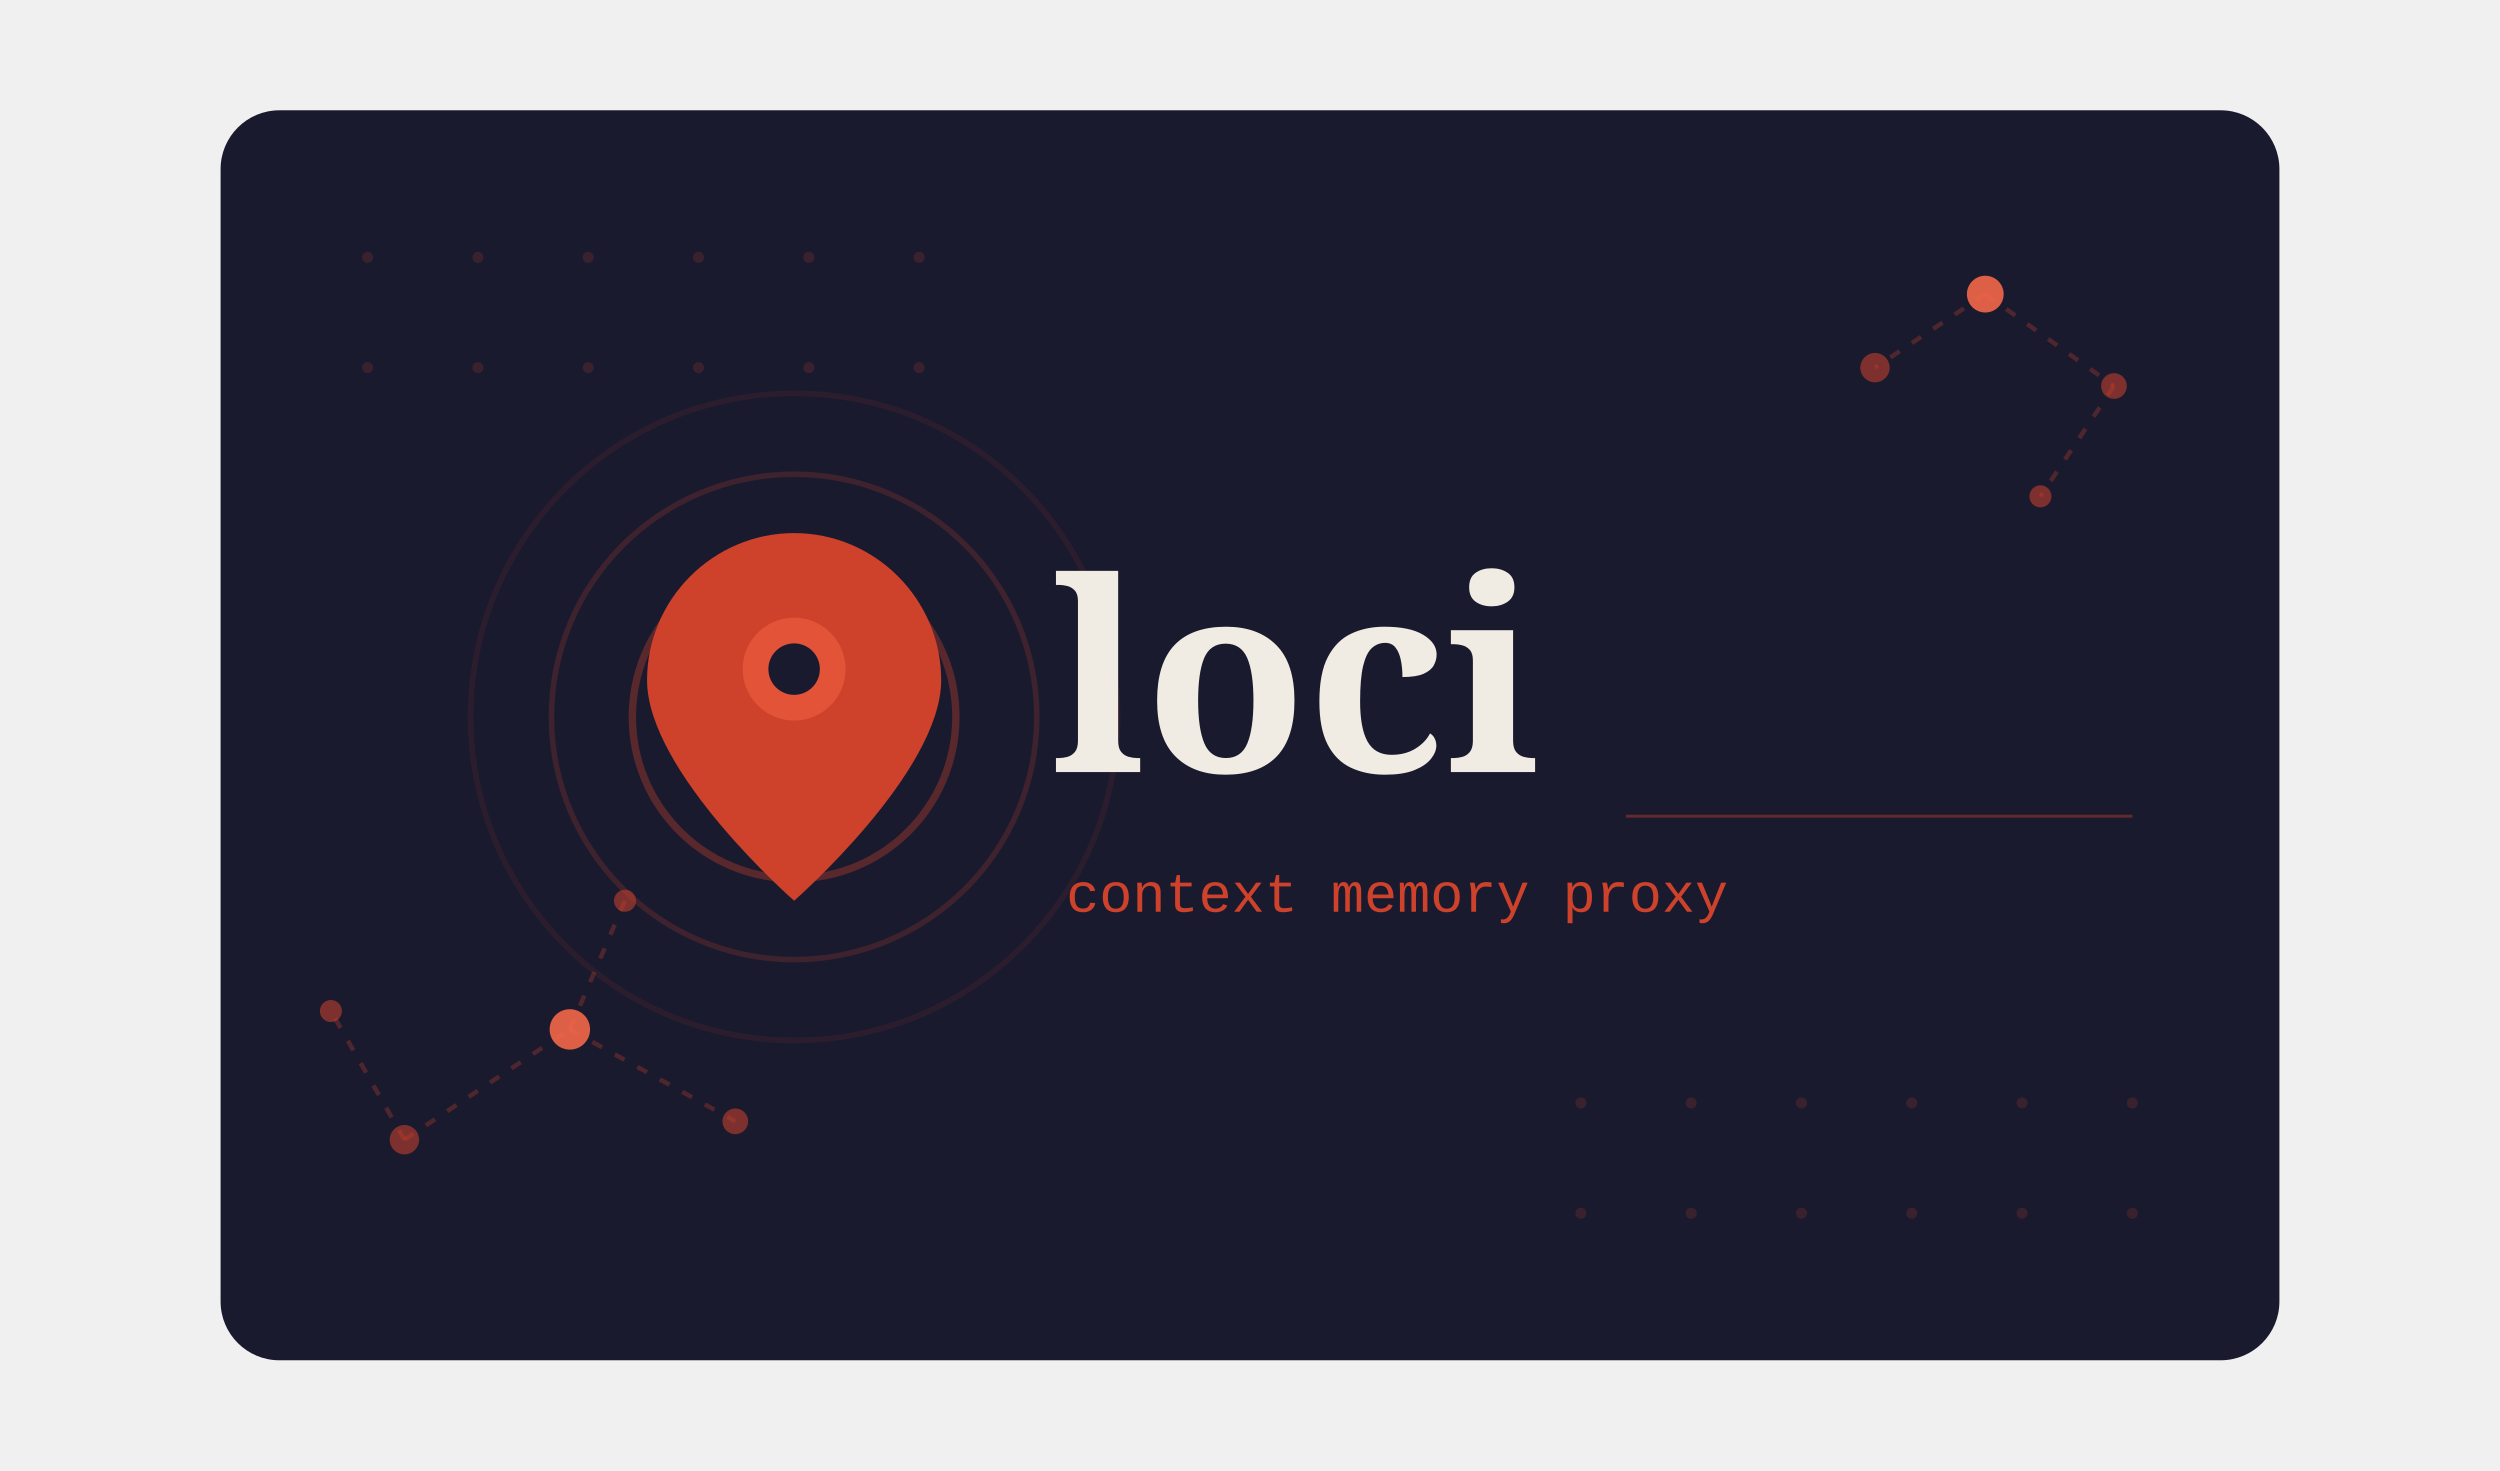
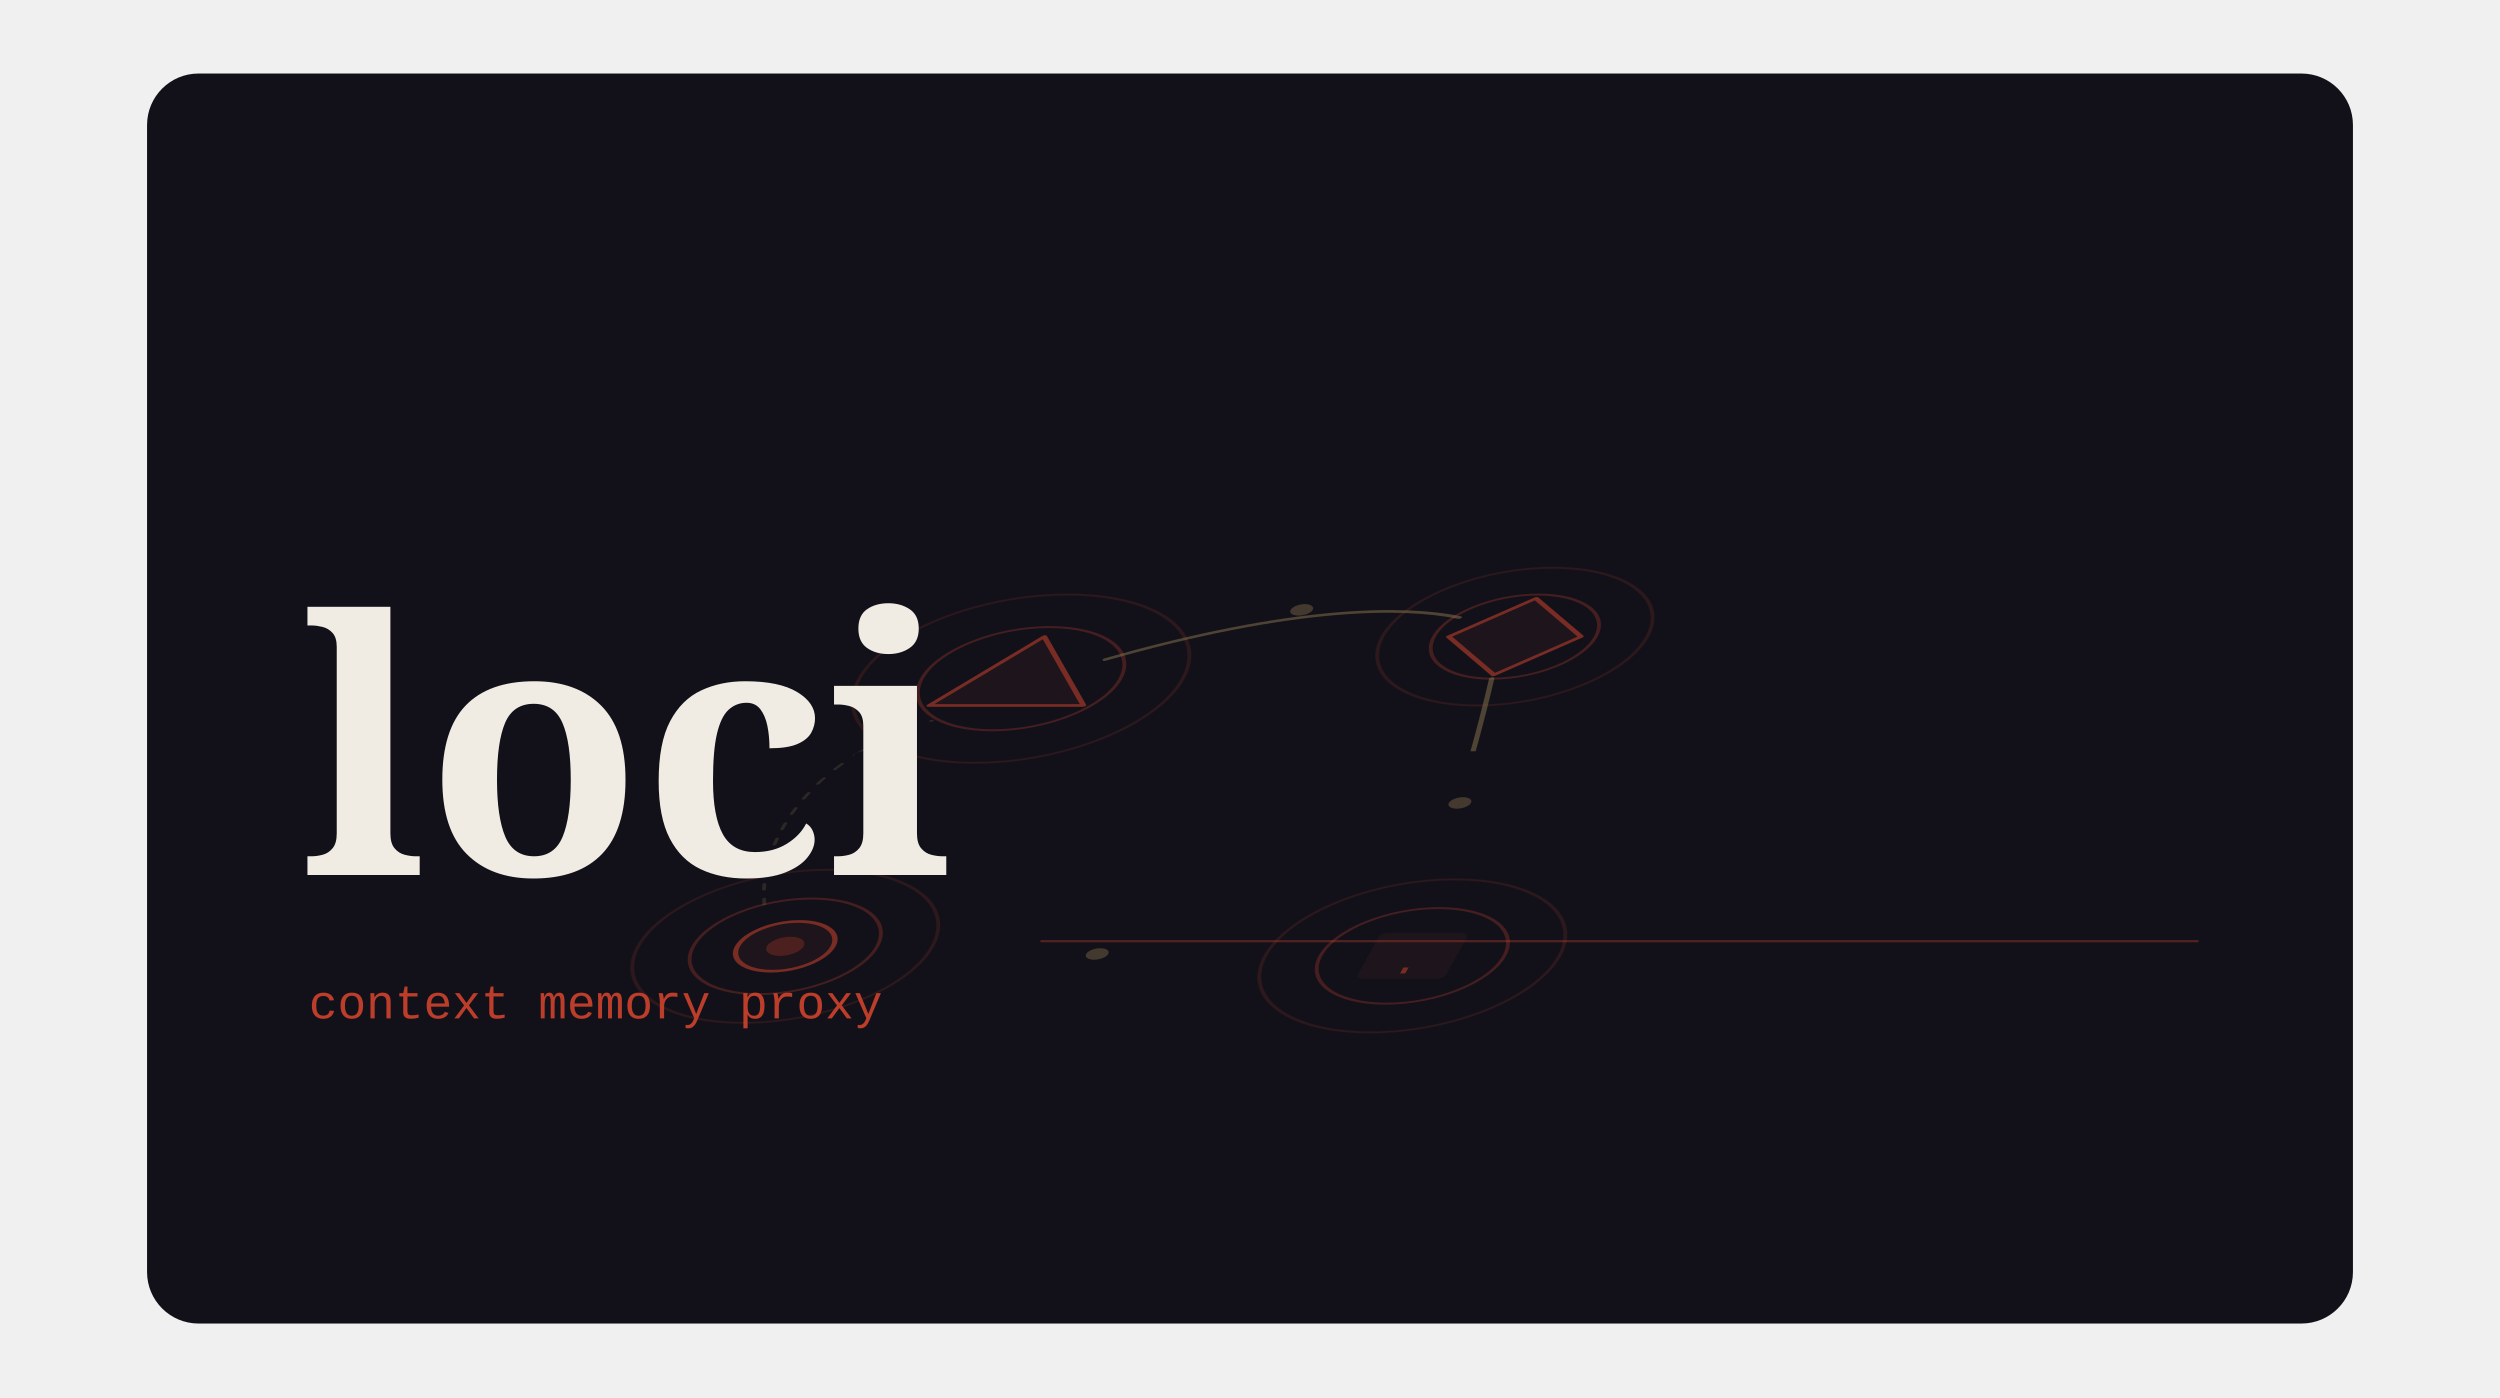
- <svg xmlns="http://www.w3.org/2000/svg" width="100%" viewBox="0 0 680 400">
+ <svg xmlns="http://www.w3.org/2000/svg" width="100%" viewBox="0 0 680 380">
  <defs>
-     <mask id="imagine-text-gaps-8bi15v" maskUnits="userSpaceOnUse">
-       <rect x="0" y="0" width="680" height="400" fill="white" />
-       <rect x="282" y="141.969" width="160.266" height="85.828" fill="black" rx="2" />
-       <rect x="286" y="233.5" width="264.031" height="21.016" fill="black" rx="2" />
+     <mask id="imagine-text-gaps-5broa7" maskUnits="userSpaceOnUse">
+       <rect x="0" y="0" width="680" height="380" fill="white" />
+       <rect x="78" y="147.969" width="205.016" height="113.078" fill="black" rx="2" />
+       <rect x="80" y="264.172" width="259.031" height="18.734" fill="black" rx="2" />
    </mask>
  </defs>
-   <rect x="60" y="30" width="560" height="340" rx="16" style="fill:rgb(26, 26, 46);stroke:none;color:rgb(255, 255, 255);stroke-width:1px;stroke-linecap:butt;stroke-linejoin:miter;opacity:1;font-family:&quot;Anthropic Sans&quot;, -apple-system, BlinkMacSystemFont, &quot;Segoe UI&quot;, sans-serif;font-size:16px;font-weight:400;text-anchor:start;dominant-baseline:auto" />
-   <g style="fill:rgb(206, 66, 43);stroke:none;color:rgb(255, 255, 255);stroke-width:1px;stroke-linecap:butt;stroke-linejoin:miter;opacity:0.18;font-family:&quot;Anthropic Sans&quot;, -apple-system, BlinkMacSystemFont, &quot;Segoe UI&quot;, sans-serif;font-size:16px;font-weight:400;text-anchor:start;dominant-baseline:auto">
-     <circle cx="100" cy="70" r="1.5" style="fill:rgb(206, 66, 43);stroke:none;color:rgb(255, 255, 255);stroke-width:1px;stroke-linecap:butt;stroke-linejoin:miter;opacity:1;font-family:&quot;Anthropic Sans&quot;, -apple-system, BlinkMacSystemFont, &quot;Segoe UI&quot;, sans-serif;font-size:16px;font-weight:400;text-anchor:start;dominant-baseline:auto" />
-     <circle cx="130" cy="70" r="1.5" style="fill:rgb(206, 66, 43);stroke:none;color:rgb(255, 255, 255);stroke-width:1px;stroke-linecap:butt;stroke-linejoin:miter;opacity:1;font-family:&quot;Anthropic Sans&quot;, -apple-system, BlinkMacSystemFont, &quot;Segoe UI&quot;, sans-serif;font-size:16px;font-weight:400;text-anchor:start;dominant-baseline:auto" />
-     <circle cx="160" cy="70" r="1.5" style="fill:rgb(206, 66, 43);stroke:none;color:rgb(255, 255, 255);stroke-width:1px;stroke-linecap:butt;stroke-linejoin:miter;opacity:1;font-family:&quot;Anthropic Sans&quot;, -apple-system, BlinkMacSystemFont, &quot;Segoe UI&quot;, sans-serif;font-size:16px;font-weight:400;text-anchor:start;dominant-baseline:auto" />
-     <circle cx="190" cy="70" r="1.5" style="fill:rgb(206, 66, 43);stroke:none;color:rgb(255, 255, 255);stroke-width:1px;stroke-linecap:butt;stroke-linejoin:miter;opacity:1;font-family:&quot;Anthropic Sans&quot;, -apple-system, BlinkMacSystemFont, &quot;Segoe UI&quot;, sans-serif;font-size:16px;font-weight:400;text-anchor:start;dominant-baseline:auto" />
-     <circle cx="220" cy="70" r="1.5" style="fill:rgb(206, 66, 43);stroke:none;color:rgb(255, 255, 255);stroke-width:1px;stroke-linecap:butt;stroke-linejoin:miter;opacity:1;font-family:&quot;Anthropic Sans&quot;, -apple-system, BlinkMacSystemFont, &quot;Segoe UI&quot;, sans-serif;font-size:16px;font-weight:400;text-anchor:start;dominant-baseline:auto" />
-     <circle cx="250" cy="70" r="1.5" style="fill:rgb(206, 66, 43);stroke:none;color:rgb(255, 255, 255);stroke-width:1px;stroke-linecap:butt;stroke-linejoin:miter;opacity:1;font-family:&quot;Anthropic Sans&quot;, -apple-system, BlinkMacSystemFont, &quot;Segoe UI&quot;, sans-serif;font-size:16px;font-weight:400;text-anchor:start;dominant-baseline:auto" />
-     <circle cx="100" cy="100" r="1.5" style="fill:rgb(206, 66, 43);stroke:none;color:rgb(255, 255, 255);stroke-width:1px;stroke-linecap:butt;stroke-linejoin:miter;opacity:1;font-family:&quot;Anthropic Sans&quot;, -apple-system, BlinkMacSystemFont, &quot;Segoe UI&quot;, sans-serif;font-size:16px;font-weight:400;text-anchor:start;dominant-baseline:auto" />
-     <circle cx="130" cy="100" r="1.5" style="fill:rgb(206, 66, 43);stroke:none;color:rgb(255, 255, 255);stroke-width:1px;stroke-linecap:butt;stroke-linejoin:miter;opacity:1;font-family:&quot;Anthropic Sans&quot;, -apple-system, BlinkMacSystemFont, &quot;Segoe UI&quot;, sans-serif;font-size:16px;font-weight:400;text-anchor:start;dominant-baseline:auto" />
-     <circle cx="160" cy="100" r="1.5" style="fill:rgb(206, 66, 43);stroke:none;color:rgb(255, 255, 255);stroke-width:1px;stroke-linecap:butt;stroke-linejoin:miter;opacity:1;font-family:&quot;Anthropic Sans&quot;, -apple-system, BlinkMacSystemFont, &quot;Segoe UI&quot;, sans-serif;font-size:16px;font-weight:400;text-anchor:start;dominant-baseline:auto" />
-     <circle cx="190" cy="100" r="1.5" style="fill:rgb(206, 66, 43);stroke:none;color:rgb(255, 255, 255);stroke-width:1px;stroke-linecap:butt;stroke-linejoin:miter;opacity:1;font-family:&quot;Anthropic Sans&quot;, -apple-system, BlinkMacSystemFont, &quot;Segoe UI&quot;, sans-serif;font-size:16px;font-weight:400;text-anchor:start;dominant-baseline:auto" />
-     <circle cx="220" cy="100" r="1.5" style="fill:rgb(206, 66, 43);stroke:none;color:rgb(255, 255, 255);stroke-width:1px;stroke-linecap:butt;stroke-linejoin:miter;opacity:1;font-family:&quot;Anthropic Sans&quot;, -apple-system, BlinkMacSystemFont, &quot;Segoe UI&quot;, sans-serif;font-size:16px;font-weight:400;text-anchor:start;dominant-baseline:auto" />
-     <circle cx="250" cy="100" r="1.5" style="fill:rgb(206, 66, 43);stroke:none;color:rgb(255, 255, 255);stroke-width:1px;stroke-linecap:butt;stroke-linejoin:miter;opacity:1;font-family:&quot;Anthropic Sans&quot;, -apple-system, BlinkMacSystemFont, &quot;Segoe UI&quot;, sans-serif;font-size:16px;font-weight:400;text-anchor:start;dominant-baseline:auto" />
-     <circle cx="430" cy="300" r="1.5" style="fill:rgb(206, 66, 43);stroke:none;color:rgb(255, 255, 255);stroke-width:1px;stroke-linecap:butt;stroke-linejoin:miter;opacity:1;font-family:&quot;Anthropic Sans&quot;, -apple-system, BlinkMacSystemFont, &quot;Segoe UI&quot;, sans-serif;font-size:16px;font-weight:400;text-anchor:start;dominant-baseline:auto" />
-     <circle cx="460" cy="300" r="1.5" style="fill:rgb(206, 66, 43);stroke:none;color:rgb(255, 255, 255);stroke-width:1px;stroke-linecap:butt;stroke-linejoin:miter;opacity:1;font-family:&quot;Anthropic Sans&quot;, -apple-system, BlinkMacSystemFont, &quot;Segoe UI&quot;, sans-serif;font-size:16px;font-weight:400;text-anchor:start;dominant-baseline:auto" />
-     <circle cx="490" cy="300" r="1.5" style="fill:rgb(206, 66, 43);stroke:none;color:rgb(255, 255, 255);stroke-width:1px;stroke-linecap:butt;stroke-linejoin:miter;opacity:1;font-family:&quot;Anthropic Sans&quot;, -apple-system, BlinkMacSystemFont, &quot;Segoe UI&quot;, sans-serif;font-size:16px;font-weight:400;text-anchor:start;dominant-baseline:auto" />
-     <circle cx="520" cy="300" r="1.5" style="fill:rgb(206, 66, 43);stroke:none;color:rgb(255, 255, 255);stroke-width:1px;stroke-linecap:butt;stroke-linejoin:miter;opacity:1;font-family:&quot;Anthropic Sans&quot;, -apple-system, BlinkMacSystemFont, &quot;Segoe UI&quot;, sans-serif;font-size:16px;font-weight:400;text-anchor:start;dominant-baseline:auto" />
-     <circle cx="550" cy="300" r="1.5" style="fill:rgb(206, 66, 43);stroke:none;color:rgb(255, 255, 255);stroke-width:1px;stroke-linecap:butt;stroke-linejoin:miter;opacity:1;font-family:&quot;Anthropic Sans&quot;, -apple-system, BlinkMacSystemFont, &quot;Segoe UI&quot;, sans-serif;font-size:16px;font-weight:400;text-anchor:start;dominant-baseline:auto" />
-     <circle cx="580" cy="300" r="1.5" style="fill:rgb(206, 66, 43);stroke:none;color:rgb(255, 255, 255);stroke-width:1px;stroke-linecap:butt;stroke-linejoin:miter;opacity:1;font-family:&quot;Anthropic Sans&quot;, -apple-system, BlinkMacSystemFont, &quot;Segoe UI&quot;, sans-serif;font-size:16px;font-weight:400;text-anchor:start;dominant-baseline:auto" />
-     <circle cx="430" cy="330" r="1.5" style="fill:rgb(206, 66, 43);stroke:none;color:rgb(255, 255, 255);stroke-width:1px;stroke-linecap:butt;stroke-linejoin:miter;opacity:1;font-family:&quot;Anthropic Sans&quot;, -apple-system, BlinkMacSystemFont, &quot;Segoe UI&quot;, sans-serif;font-size:16px;font-weight:400;text-anchor:start;dominant-baseline:auto" />
-     <circle cx="460" cy="330" r="1.5" style="fill:rgb(206, 66, 43);stroke:none;color:rgb(255, 255, 255);stroke-width:1px;stroke-linecap:butt;stroke-linejoin:miter;opacity:1;font-family:&quot;Anthropic Sans&quot;, -apple-system, BlinkMacSystemFont, &quot;Segoe UI&quot;, sans-serif;font-size:16px;font-weight:400;text-anchor:start;dominant-baseline:auto" />
-     <circle cx="490" cy="330" r="1.5" style="fill:rgb(206, 66, 43);stroke:none;color:rgb(255, 255, 255);stroke-width:1px;stroke-linecap:butt;stroke-linejoin:miter;opacity:1;font-family:&quot;Anthropic Sans&quot;, -apple-system, BlinkMacSystemFont, &quot;Segoe UI&quot;, sans-serif;font-size:16px;font-weight:400;text-anchor:start;dominant-baseline:auto" />
-     <circle cx="520" cy="330" r="1.5" style="fill:rgb(206, 66, 43);stroke:none;color:rgb(255, 255, 255);stroke-width:1px;stroke-linecap:butt;stroke-linejoin:miter;opacity:1;font-family:&quot;Anthropic Sans&quot;, -apple-system, BlinkMacSystemFont, &quot;Segoe UI&quot;, sans-serif;font-size:16px;font-weight:400;text-anchor:start;dominant-baseline:auto" />
-     <circle cx="550" cy="330" r="1.5" style="fill:rgb(206, 66, 43);stroke:none;color:rgb(255, 255, 255);stroke-width:1px;stroke-linecap:butt;stroke-linejoin:miter;opacity:1;font-family:&quot;Anthropic Sans&quot;, -apple-system, BlinkMacSystemFont, &quot;Segoe UI&quot;, sans-serif;font-size:16px;font-weight:400;text-anchor:start;dominant-baseline:auto" />
-     <circle cx="580" cy="330" r="1.5" style="fill:rgb(206, 66, 43);stroke:none;color:rgb(255, 255, 255);stroke-width:1px;stroke-linecap:butt;stroke-linejoin:miter;opacity:1;font-family:&quot;Anthropic Sans&quot;, -apple-system, BlinkMacSystemFont, &quot;Segoe UI&quot;, sans-serif;font-size:16px;font-weight:400;text-anchor:start;dominant-baseline:auto" />
+   <rect x="40" y="20" width="600" height="340" rx="14" style="fill:rgb(18, 17, 26);stroke:none;color:rgb(255, 255, 255);stroke-width:1px;stroke-linecap:butt;stroke-linejoin:miter;opacity:1;font-family:&quot;Anthropic Sans&quot;, -apple-system, BlinkMacSystemFont, &quot;Segoe UI&quot;, sans-serif;font-size:16px;font-weight:400;text-anchor:start;dominant-baseline:auto" />
+   <g transform="translate(340,195) scale(1,0.52) skewX(-16) translate(-180,-130)" opacity="0.55" style="fill:rgb(0, 0, 0);stroke:none;color:rgb(255, 255, 255);stroke-width:1px;stroke-linecap:butt;stroke-linejoin:miter;opacity:0.55;font-family:&quot;Anthropic Sans&quot;, -apple-system, BlinkMacSystemFont, &quot;Segoe UI&quot;, sans-serif;font-size:16px;font-weight:400;text-anchor:start;dominant-baseline:auto">
+     <circle cx="112" cy="110" r="44" opacity="0.25" style="fill:none;stroke:rgb(206, 66, 43);color:rgb(255, 255, 255);stroke-width:1px;stroke-linecap:butt;stroke-linejoin:miter;opacity:0.25;font-family:&quot;Anthropic Sans&quot;, -apple-system, BlinkMacSystemFont, &quot;Segoe UI&quot;, sans-serif;font-size:16px;font-weight:400;text-anchor:start;dominant-baseline:auto" />
+     <circle cx="112" cy="110" r="27" opacity="0.5" style="fill:none;stroke:rgb(206, 66, 43);color:rgb(255, 255, 255);stroke-width:1px;stroke-linecap:butt;stroke-linejoin:miter;opacity:0.5;font-family:&quot;Anthropic Sans&quot;, -apple-system, BlinkMacSystemFont, &quot;Segoe UI&quot;, sans-serif;font-size:16px;font-weight:400;text-anchor:start;dominant-baseline:auto" />
+     <polygon points="112,88 133,124 91,124" style="fill:rgb(206, 66, 43);stroke:none;color:rgb(255, 255, 255);stroke-width:1px;stroke-linecap:butt;stroke-linejoin:miter;opacity:0.12;font-family:&quot;Anthropic Sans&quot;, -apple-system, BlinkMacSystemFont, &quot;Segoe UI&quot;, sans-serif;font-size:16px;font-weight:400;text-anchor:start;dominant-baseline:auto" />
+     <polygon points="112,88 133,124 91,124" style="fill:none;stroke:rgb(206, 66, 43);color:rgb(255, 255, 255);stroke-width:1.4px;stroke-linecap:round;stroke-linejoin:round;opacity:1;font-family:&quot;Anthropic Sans&quot;, -apple-system, BlinkMacSystemFont, &quot;Segoe UI&quot;, sans-serif;font-size:16px;font-weight:400;text-anchor:start;dominant-baseline:auto" />
+     <circle cx="240" cy="88" r="36" opacity="0.25" style="fill:none;stroke:rgb(206, 66, 43);color:rgb(255, 255, 255);stroke-width:1px;stroke-linecap:butt;stroke-linejoin:miter;opacity:0.25;font-family:&quot;Anthropic Sans&quot;, -apple-system, BlinkMacSystemFont, &quot;Segoe UI&quot;, sans-serif;font-size:16px;font-weight:400;text-anchor:start;dominant-baseline:auto" />
+     <circle cx="240" cy="88" r="22" opacity="0.5" style="fill:none;stroke:rgb(206, 66, 43);color:rgb(255, 255, 255);stroke-width:1px;stroke-linecap:butt;stroke-linejoin:miter;opacity:0.5;font-family:&quot;Anthropic Sans&quot;, -apple-system, BlinkMacSystemFont, &quot;Segoe UI&quot;, sans-serif;font-size:16px;font-weight:400;text-anchor:start;dominant-baseline:auto" />
+     <polygon points="240,68 258,88 240,108 222,88" style="fill:rgb(206, 66, 43);stroke:none;color:rgb(255, 255, 255);stroke-width:1px;stroke-linecap:butt;stroke-linejoin:miter;opacity:0.12;font-family:&quot;Anthropic Sans&quot;, -apple-system, BlinkMacSystemFont, &quot;Segoe UI&quot;, sans-serif;font-size:16px;font-weight:400;text-anchor:start;dominant-baseline:auto" />
+     <polygon points="240,68 258,88 240,108 222,88" style="fill:none;stroke:rgb(206, 66, 43);color:rgb(255, 255, 255);stroke-width:1.4px;stroke-linecap:round;stroke-linejoin:round;opacity:1;font-family:&quot;Anthropic Sans&quot;, -apple-system, BlinkMacSystemFont, &quot;Segoe UI&quot;, sans-serif;font-size:16px;font-weight:400;text-anchor:start;dominant-baseline:auto" />
+     <circle cx="88" cy="250" r="40" opacity="0.25" style="fill:none;stroke:rgb(206, 66, 43);color:rgb(255, 255, 255);stroke-width:1px;stroke-linecap:butt;stroke-linejoin:miter;opacity:0.25;font-family:&quot;Anthropic Sans&quot;, -apple-system, BlinkMacSystemFont, &quot;Segoe UI&quot;, sans-serif;font-size:16px;font-weight:400;text-anchor:start;dominant-baseline:auto" />
+     <circle cx="88" cy="250" r="25" opacity="0.5" style="fill:none;stroke:rgb(206, 66, 43);color:rgb(255, 255, 255);stroke-width:1px;stroke-linecap:butt;stroke-linejoin:miter;opacity:0.5;font-family:&quot;Anthropic Sans&quot;, -apple-system, BlinkMacSystemFont, &quot;Segoe UI&quot;, sans-serif;font-size:16px;font-weight:400;text-anchor:start;dominant-baseline:auto" />
+     <circle cx="88" cy="250" r="13" style="fill:rgb(206, 66, 43);stroke:none;color:rgb(255, 255, 255);stroke-width:1px;stroke-linecap:butt;stroke-linejoin:miter;opacity:0.12;font-family:&quot;Anthropic Sans&quot;, -apple-system, BlinkMacSystemFont, &quot;Segoe UI&quot;, sans-serif;font-size:16px;font-weight:400;text-anchor:start;dominant-baseline:auto" />
+     <circle cx="88" cy="250" r="13" style="fill:none;stroke:rgb(206, 66, 43);color:rgb(255, 255, 255);stroke-width:1.4px;stroke-linecap:round;stroke-linejoin:round;opacity:1;font-family:&quot;Anthropic Sans&quot;, -apple-system, BlinkMacSystemFont, &quot;Segoe UI&quot;, sans-serif;font-size:16px;font-weight:400;text-anchor:start;dominant-baseline:auto" />
+     <circle cx="88" cy="250" r="5" fill="#CE422B" opacity="0.5" style="fill:rgb(206, 66, 43);stroke:none;color:rgb(255, 255, 255);stroke-width:1px;stroke-linecap:butt;stroke-linejoin:miter;opacity:0.5;font-family:&quot;Anthropic Sans&quot;, -apple-system, BlinkMacSystemFont, &quot;Segoe UI&quot;, sans-serif;font-size:16px;font-weight:400;text-anchor:start;dominant-baseline:auto" />
+     <circle cx="260" cy="255" r="40" opacity="0.25" style="fill:none;stroke:rgb(206, 66, 43);color:rgb(255, 255, 255);stroke-width:1px;stroke-linecap:butt;stroke-linejoin:miter;opacity:0.25;font-family:&quot;Anthropic Sans&quot;, -apple-system, BlinkMacSystemFont, &quot;Segoe UI&quot;, sans-serif;font-size:16px;font-weight:400;text-anchor:start;dominant-baseline:auto" />
+     <circle cx="260" cy="255" r="25" opacity="0.5" style="fill:none;stroke:rgb(206, 66, 43);color:rgb(255, 255, 255);stroke-width:1px;stroke-linecap:butt;stroke-linejoin:miter;opacity:0.5;font-family:&quot;Anthropic Sans&quot;, -apple-system, BlinkMacSystemFont, &quot;Segoe UI&quot;, sans-serif;font-size:16px;font-weight:400;text-anchor:start;dominant-baseline:auto" />
+     <rect x="248" y="243" width="24" height="24" rx="2" style="fill:rgb(206, 66, 43);stroke:none;color:rgb(255, 255, 255);stroke-width:1px;stroke-linecap:butt;stroke-linejoin:miter;opacity:0.12;font-family:&quot;Anthropic Sans&quot;, -apple-system, BlinkMacSystemFont, &quot;Segoe UI&quot;, sans-serif;font-size:16px;font-weight:400;text-anchor:start;dominant-baseline:auto" />
+     <line x1="260" y1="237" x2="260" y2="273" mask="url(#imagine-text-gaps-5broa7)" style="fill:none;stroke:rgb(206, 66, 43);color:rgb(255, 255, 255);stroke-width:1.4px;stroke-linecap:round;stroke-linejoin:round;opacity:1;font-family:&quot;Anthropic Sans&quot;, -apple-system, BlinkMacSystemFont, &quot;Segoe UI&quot;, sans-serif;font-size:16px;font-weight:400;text-anchor:start;dominant-baseline:auto" />
+     <line x1="242" y1="255" x2="278" y2="255" mask="url(#imagine-text-gaps-5broa7)" style="fill:none;stroke:rgb(206, 66, 43);color:rgb(255, 255, 255);stroke-width:1.4px;stroke-linecap:round;stroke-linejoin:round;opacity:1;font-family:&quot;Anthropic Sans&quot;, -apple-system, BlinkMacSystemFont, &quot;Segoe UI&quot;, sans-serif;font-size:16px;font-weight:400;text-anchor:start;dominant-baseline:auto" />
+     <path d="M132,100 C175,72 205,72 222,78" style="fill:none;stroke:rgb(240, 201, 122);color:rgb(255, 255, 255);stroke-width:1.4px;stroke-linecap:round;stroke-linejoin:round;opacity:0.5;font-family:&quot;Anthropic Sans&quot;, -apple-system, BlinkMacSystemFont, &quot;Segoe UI&quot;, sans-serif;font-size:16px;font-weight:400;text-anchor:start;dominant-baseline:auto" />
+     <path d="M240,110 C248,158 252,198 258,233" mask="url(#imagine-text-gaps-5broa7)" style="fill:none;stroke:rgb(240, 201, 122);color:rgb(255, 255, 255);stroke-width:1.4px;stroke-linecap:round;stroke-linejoin:round;opacity:0.5;font-family:&quot;Anthropic Sans&quot;, -apple-system, BlinkMacSystemFont, &quot;Segoe UI&quot;, sans-serif;font-size:16px;font-weight:400;text-anchor:start;dominant-baseline:auto" />
+     <path d="M236,255 C210,255 148,252 114,252" mask="url(#imagine-text-gaps-5broa7)" style="fill:none;stroke:rgb(240, 201, 122);color:rgb(255, 255, 255);stroke-width:1.4px;stroke-linecap:round;stroke-linejoin:round;opacity:0.5;font-family:&quot;Anthropic Sans&quot;, -apple-system, BlinkMacSystemFont, &quot;Segoe UI&quot;, sans-serif;font-size:16px;font-weight:400;text-anchor:start;dominant-baseline:auto" />
+     <path d="M76,228 C64,192 68,150 94,132" mask="url(#imagine-text-gaps-5broa7)" style="fill:none;stroke:rgb(240, 201, 122);color:rgb(255, 255, 255);stroke-width:1px;stroke-dasharray:3px, 5px;stroke-linecap:round;stroke-linejoin:miter;opacity:0.22;font-family:&quot;Anthropic Sans&quot;, -apple-system, BlinkMacSystemFont, &quot;Segoe UI&quot;, sans-serif;font-size:16px;font-weight:400;text-anchor:start;dominant-baseline:auto" />
+     <circle cx="178" cy="74" r="3" style="fill:rgb(240, 201, 122);stroke:none;color:rgb(255, 255, 255);stroke-width:1px;stroke-linecap:butt;stroke-linejoin:miter;opacity:0.4;font-family:&quot;Anthropic Sans&quot;, -apple-system, BlinkMacSystemFont, &quot;Segoe UI&quot;, sans-serif;font-size:16px;font-weight:400;text-anchor:start;dominant-baseline:auto" />
+     <circle cx="250" cy="175" r="3" style="fill:rgb(240, 201, 122);stroke:none;color:rgb(255, 255, 255);stroke-width:1px;stroke-linecap:butt;stroke-linejoin:miter;opacity:0.4;font-family:&quot;Anthropic Sans&quot;, -apple-system, BlinkMacSystemFont, &quot;Segoe UI&quot;, sans-serif;font-size:16px;font-weight:400;text-anchor:start;dominant-baseline:auto" />
+     <circle cx="174" cy="254" r="3" style="fill:rgb(240, 201, 122);stroke:none;color:rgb(255, 255, 255);stroke-width:1px;stroke-linecap:butt;stroke-linejoin:miter;opacity:0.4;font-family:&quot;Anthropic Sans&quot;, -apple-system, BlinkMacSystemFont, &quot;Segoe UI&quot;, sans-serif;font-size:16px;font-weight:400;text-anchor:start;dominant-baseline:auto" />
  </g>
-   <line x1="110" y1="310" x2="155" y2="280" style="fill:none;stroke:rgb(206, 66, 43);color:rgb(255, 255, 255);stroke-width:1.2px;stroke-dasharray:3px, 4px;stroke-linecap:butt;stroke-linejoin:miter;opacity:0.3;font-family:&quot;Anthropic Sans&quot;, -apple-system, BlinkMacSystemFont, &quot;Segoe UI&quot;, sans-serif;font-size:16px;font-weight:400;text-anchor:start;dominant-baseline:auto" />
-   <line x1="155" y1="280" x2="200" y2="305" style="fill:none;stroke:rgb(206, 66, 43);color:rgb(255, 255, 255);stroke-width:1.2px;stroke-dasharray:3px, 4px;stroke-linecap:butt;stroke-linejoin:miter;opacity:0.3;font-family:&quot;Anthropic Sans&quot;, -apple-system, BlinkMacSystemFont, &quot;Segoe UI&quot;, sans-serif;font-size:16px;font-weight:400;text-anchor:start;dominant-baseline:auto" />
-   <line x1="155" y1="280" x2="170" y2="245" style="fill:none;stroke:rgb(206, 66, 43);color:rgb(255, 255, 255);stroke-width:1.2px;stroke-dasharray:3px, 4px;stroke-linecap:butt;stroke-linejoin:miter;opacity:0.3;font-family:&quot;Anthropic Sans&quot;, -apple-system, BlinkMacSystemFont, &quot;Segoe UI&quot;, sans-serif;font-size:16px;font-weight:400;text-anchor:start;dominant-baseline:auto" />
-   <line x1="110" y1="310" x2="90" y2="275" style="fill:none;stroke:rgb(206, 66, 43);color:rgb(255, 255, 255);stroke-width:1.2px;stroke-dasharray:3px, 4px;stroke-linecap:butt;stroke-linejoin:miter;opacity:0.3;font-family:&quot;Anthropic Sans&quot;, -apple-system, BlinkMacSystemFont, &quot;Segoe UI&quot;, sans-serif;font-size:16px;font-weight:400;text-anchor:start;dominant-baseline:auto" />
-   <circle cx="110" cy="310" r="4" style="fill:rgb(206, 66, 43);stroke:none;color:rgb(255, 255, 255);stroke-width:1px;stroke-linecap:butt;stroke-linejoin:miter;opacity:0.55;font-family:&quot;Anthropic Sans&quot;, -apple-system, BlinkMacSystemFont, &quot;Segoe UI&quot;, sans-serif;font-size:16px;font-weight:400;text-anchor:start;dominant-baseline:auto" />
-   <circle cx="155" cy="280" r="5.5" style="fill:rgb(255, 107, 74);stroke:none;color:rgb(255, 255, 255);stroke-width:1px;stroke-linecap:butt;stroke-linejoin:miter;opacity:0.85;font-family:&quot;Anthropic Sans&quot;, -apple-system, BlinkMacSystemFont, &quot;Segoe UI&quot;, sans-serif;font-size:16px;font-weight:400;text-anchor:start;dominant-baseline:auto" />
-   <circle cx="200" cy="305" r="3.5" style="fill:rgb(206, 66, 43);stroke:none;color:rgb(255, 255, 255);stroke-width:1px;stroke-linecap:butt;stroke-linejoin:miter;opacity:0.55;font-family:&quot;Anthropic Sans&quot;, -apple-system, BlinkMacSystemFont, &quot;Segoe UI&quot;, sans-serif;font-size:16px;font-weight:400;text-anchor:start;dominant-baseline:auto" />
-   <circle cx="170" cy="245" r="3" style="fill:rgb(206, 66, 43);stroke:none;color:rgb(255, 255, 255);stroke-width:1px;stroke-linecap:butt;stroke-linejoin:miter;opacity:0.55;font-family:&quot;Anthropic Sans&quot;, -apple-system, BlinkMacSystemFont, &quot;Segoe UI&quot;, sans-serif;font-size:16px;font-weight:400;text-anchor:start;dominant-baseline:auto" />
-   <circle cx="90" cy="275" r="3" style="fill:rgb(206, 66, 43);stroke:none;color:rgb(255, 255, 255);stroke-width:1px;stroke-linecap:butt;stroke-linejoin:miter;opacity:0.55;font-family:&quot;Anthropic Sans&quot;, -apple-system, BlinkMacSystemFont, &quot;Segoe UI&quot;, sans-serif;font-size:16px;font-weight:400;text-anchor:start;dominant-baseline:auto" />
-   <line x1="540" y1="80" x2="575" y2="105" style="fill:none;stroke:rgb(206, 66, 43);color:rgb(255, 255, 255);stroke-width:1.2px;stroke-dasharray:3px, 4px;stroke-linecap:butt;stroke-linejoin:miter;opacity:0.3;font-family:&quot;Anthropic Sans&quot;, -apple-system, BlinkMacSystemFont, &quot;Segoe UI&quot;, sans-serif;font-size:16px;font-weight:400;text-anchor:start;dominant-baseline:auto" />
-   <line x1="575" y1="105" x2="555" y2="135" style="fill:none;stroke:rgb(206, 66, 43);color:rgb(255, 255, 255);stroke-width:1.2px;stroke-dasharray:3px, 4px;stroke-linecap:butt;stroke-linejoin:miter;opacity:0.3;font-family:&quot;Anthropic Sans&quot;, -apple-system, BlinkMacSystemFont, &quot;Segoe UI&quot;, sans-serif;font-size:16px;font-weight:400;text-anchor:start;dominant-baseline:auto" />
-   <line x1="540" y1="80" x2="510" y2="100" style="fill:none;stroke:rgb(206, 66, 43);color:rgb(255, 255, 255);stroke-width:1.2px;stroke-dasharray:3px, 4px;stroke-linecap:butt;stroke-linejoin:miter;opacity:0.3;font-family:&quot;Anthropic Sans&quot;, -apple-system, BlinkMacSystemFont, &quot;Segoe UI&quot;, sans-serif;font-size:16px;font-weight:400;text-anchor:start;dominant-baseline:auto" />
-   <circle cx="540" cy="80" r="5" style="fill:rgb(255, 107, 74);stroke:none;color:rgb(255, 255, 255);stroke-width:1px;stroke-linecap:butt;stroke-linejoin:miter;opacity:0.85;font-family:&quot;Anthropic Sans&quot;, -apple-system, BlinkMacSystemFont, &quot;Segoe UI&quot;, sans-serif;font-size:16px;font-weight:400;text-anchor:start;dominant-baseline:auto" />
-   <circle cx="575" cy="105" r="3.5" style="fill:rgb(206, 66, 43);stroke:none;color:rgb(255, 255, 255);stroke-width:1px;stroke-linecap:butt;stroke-linejoin:miter;opacity:0.55;font-family:&quot;Anthropic Sans&quot;, -apple-system, BlinkMacSystemFont, &quot;Segoe UI&quot;, sans-serif;font-size:16px;font-weight:400;text-anchor:start;dominant-baseline:auto" />
-   <circle cx="555" cy="135" r="3" style="fill:rgb(206, 66, 43);stroke:none;color:rgb(255, 255, 255);stroke-width:1px;stroke-linecap:butt;stroke-linejoin:miter;opacity:0.55;font-family:&quot;Anthropic Sans&quot;, -apple-system, BlinkMacSystemFont, &quot;Segoe UI&quot;, sans-serif;font-size:16px;font-weight:400;text-anchor:start;dominant-baseline:auto" />
-   <circle cx="510" cy="100" r="4" style="fill:rgb(206, 66, 43);stroke:none;color:rgb(255, 255, 255);stroke-width:1px;stroke-linecap:butt;stroke-linejoin:miter;opacity:0.55;font-family:&quot;Anthropic Sans&quot;, -apple-system, BlinkMacSystemFont, &quot;Segoe UI&quot;, sans-serif;font-size:16px;font-weight:400;text-anchor:start;dominant-baseline:auto" />
-   <circle cx="216" cy="195" r="44" style="fill:none;stroke:rgb(206, 66, 43);color:rgb(255, 255, 255);stroke-width:2px;stroke-linecap:butt;stroke-linejoin:miter;opacity:0.35;font-family:&quot;Anthropic Sans&quot;, -apple-system, BlinkMacSystemFont, &quot;Segoe UI&quot;, sans-serif;font-size:16px;font-weight:400;text-anchor:start;dominant-baseline:auto" />
-   <circle cx="216" cy="195" r="66" style="fill:none;stroke:rgb(206, 66, 43);color:rgb(255, 255, 255);stroke-width:1.5px;stroke-linecap:butt;stroke-linejoin:miter;opacity:0.2;font-family:&quot;Anthropic Sans&quot;, -apple-system, BlinkMacSystemFont, &quot;Segoe UI&quot;, sans-serif;font-size:16px;font-weight:400;text-anchor:start;dominant-baseline:auto" />
-   <circle cx="216" cy="195" r="88" style="opacity:0.1;fill:none;stroke:rgb(206, 66, 43);color:rgb(255, 255, 255);stroke-width:1.5px;stroke-linecap:butt;stroke-linejoin:miter;opacity:0.1;font-family:&quot;Anthropic Sans&quot;, -apple-system, BlinkMacSystemFont, &quot;Segoe UI&quot;, sans-serif;font-size:16px;font-weight:400;text-anchor:start;dominant-baseline:auto" />
-   <path d="M216 145 C238 145 256 163 256 185 C256 210 216 245 216 245 C216 245 176 210 176 185 C176 163 194 145 216 145 Z" style="fill:rgb(206, 66, 43);stroke:none;color:rgb(255, 255, 255);stroke-width:1px;stroke-linecap:butt;stroke-linejoin:miter;opacity:1;font-family:&quot;Anthropic Sans&quot;, -apple-system, BlinkMacSystemFont, &quot;Segoe UI&quot;, sans-serif;font-size:16px;font-weight:400;text-anchor:start;dominant-baseline:auto" />
-   <circle cx="216" cy="182" r="14" opacity="0.4" style="fill:rgb(255, 107, 74);stroke:none;color:rgb(255, 255, 255);stroke-width:1px;stroke-linecap:butt;stroke-linejoin:miter;opacity:0.4;font-family:&quot;Anthropic Sans&quot;, -apple-system, BlinkMacSystemFont, &quot;Segoe UI&quot;, sans-serif;font-size:16px;font-weight:400;text-anchor:start;dominant-baseline:auto" />
-   <circle cx="216" cy="182" r="7" style="fill:rgb(26, 26, 46);stroke:none;color:rgb(255, 255, 255);stroke-width:1px;stroke-linecap:butt;stroke-linejoin:miter;opacity:1;font-family:&quot;Anthropic Sans&quot;, -apple-system, BlinkMacSystemFont, &quot;Segoe UI&quot;, sans-serif;font-size:16px;font-weight:400;text-anchor:start;dominant-baseline:auto" />
-   <text x="286" y="210" style="fill:rgb(240, 236, 228);stroke:none;color:rgb(255, 255, 255);stroke-width:1px;stroke-linecap:butt;stroke-linejoin:miter;opacity:1;font-family:Georgia, serif;font-size:72px;font-weight:700;text-anchor:start;dominant-baseline:auto">loci</text>
-   <text x="290" y="248" style="fill:rgb(206, 66, 43);stroke:none;color:rgb(255, 255, 255);stroke-width:1px;stroke-linecap:butt;stroke-linejoin:miter;opacity:1;font-family:&quot;Courier New&quot;, monospace;font-size:15px;font-weight:400;text-anchor:start;dominant-baseline:auto">context memory proxy</text>
-   <line x1="286" y1="222" x2="580" y2="222" stroke="#CE422B" stroke-width="0.8" opacity="0.4" mask="url(#imagine-text-gaps-8bi15v)" style="fill:rgb(0, 0, 0);stroke:rgb(206, 66, 43);color:rgb(255, 255, 255);stroke-width:0.8px;stroke-linecap:butt;stroke-linejoin:miter;opacity:0.4;font-family:&quot;Anthropic Sans&quot;, -apple-system, BlinkMacSystemFont, &quot;Segoe UI&quot;, sans-serif;font-size:16px;font-weight:400;text-anchor:start;dominant-baseline:auto" />
+   <text x="82" y="238" style="fill:rgb(240, 236, 228);stroke:none;color:rgb(255, 255, 255);stroke-width:1px;stroke-linecap:butt;stroke-linejoin:miter;opacity:1;font-family:Georgia, serif;font-size:96px;font-weight:700;text-anchor:start;dominant-baseline:auto">loci</text>
+   <line x1="82" y1="256" x2="598" y2="256" mask="url(#imagine-text-gaps-5broa7)" style="fill:rgb(0, 0, 0);stroke:rgb(206, 66, 43);color:rgb(255, 255, 255);stroke-width:0.6px;stroke-linecap:butt;stroke-linejoin:miter;opacity:0.35;font-family:&quot;Anthropic Sans&quot;, -apple-system, BlinkMacSystemFont, &quot;Segoe UI&quot;, sans-serif;font-size:16px;font-weight:400;text-anchor:start;dominant-baseline:auto" />
+   <text x="84" y="277" style="fill:rgb(206, 66, 43);stroke:none;color:rgb(255, 255, 255);stroke-width:1px;stroke-linecap:butt;stroke-linejoin:miter;opacity:0.9;font-family:&quot;Courier New&quot;, monospace;font-size:13px;font-weight:400;text-anchor:start;dominant-baseline:auto">context memory proxy</text>
</svg>
